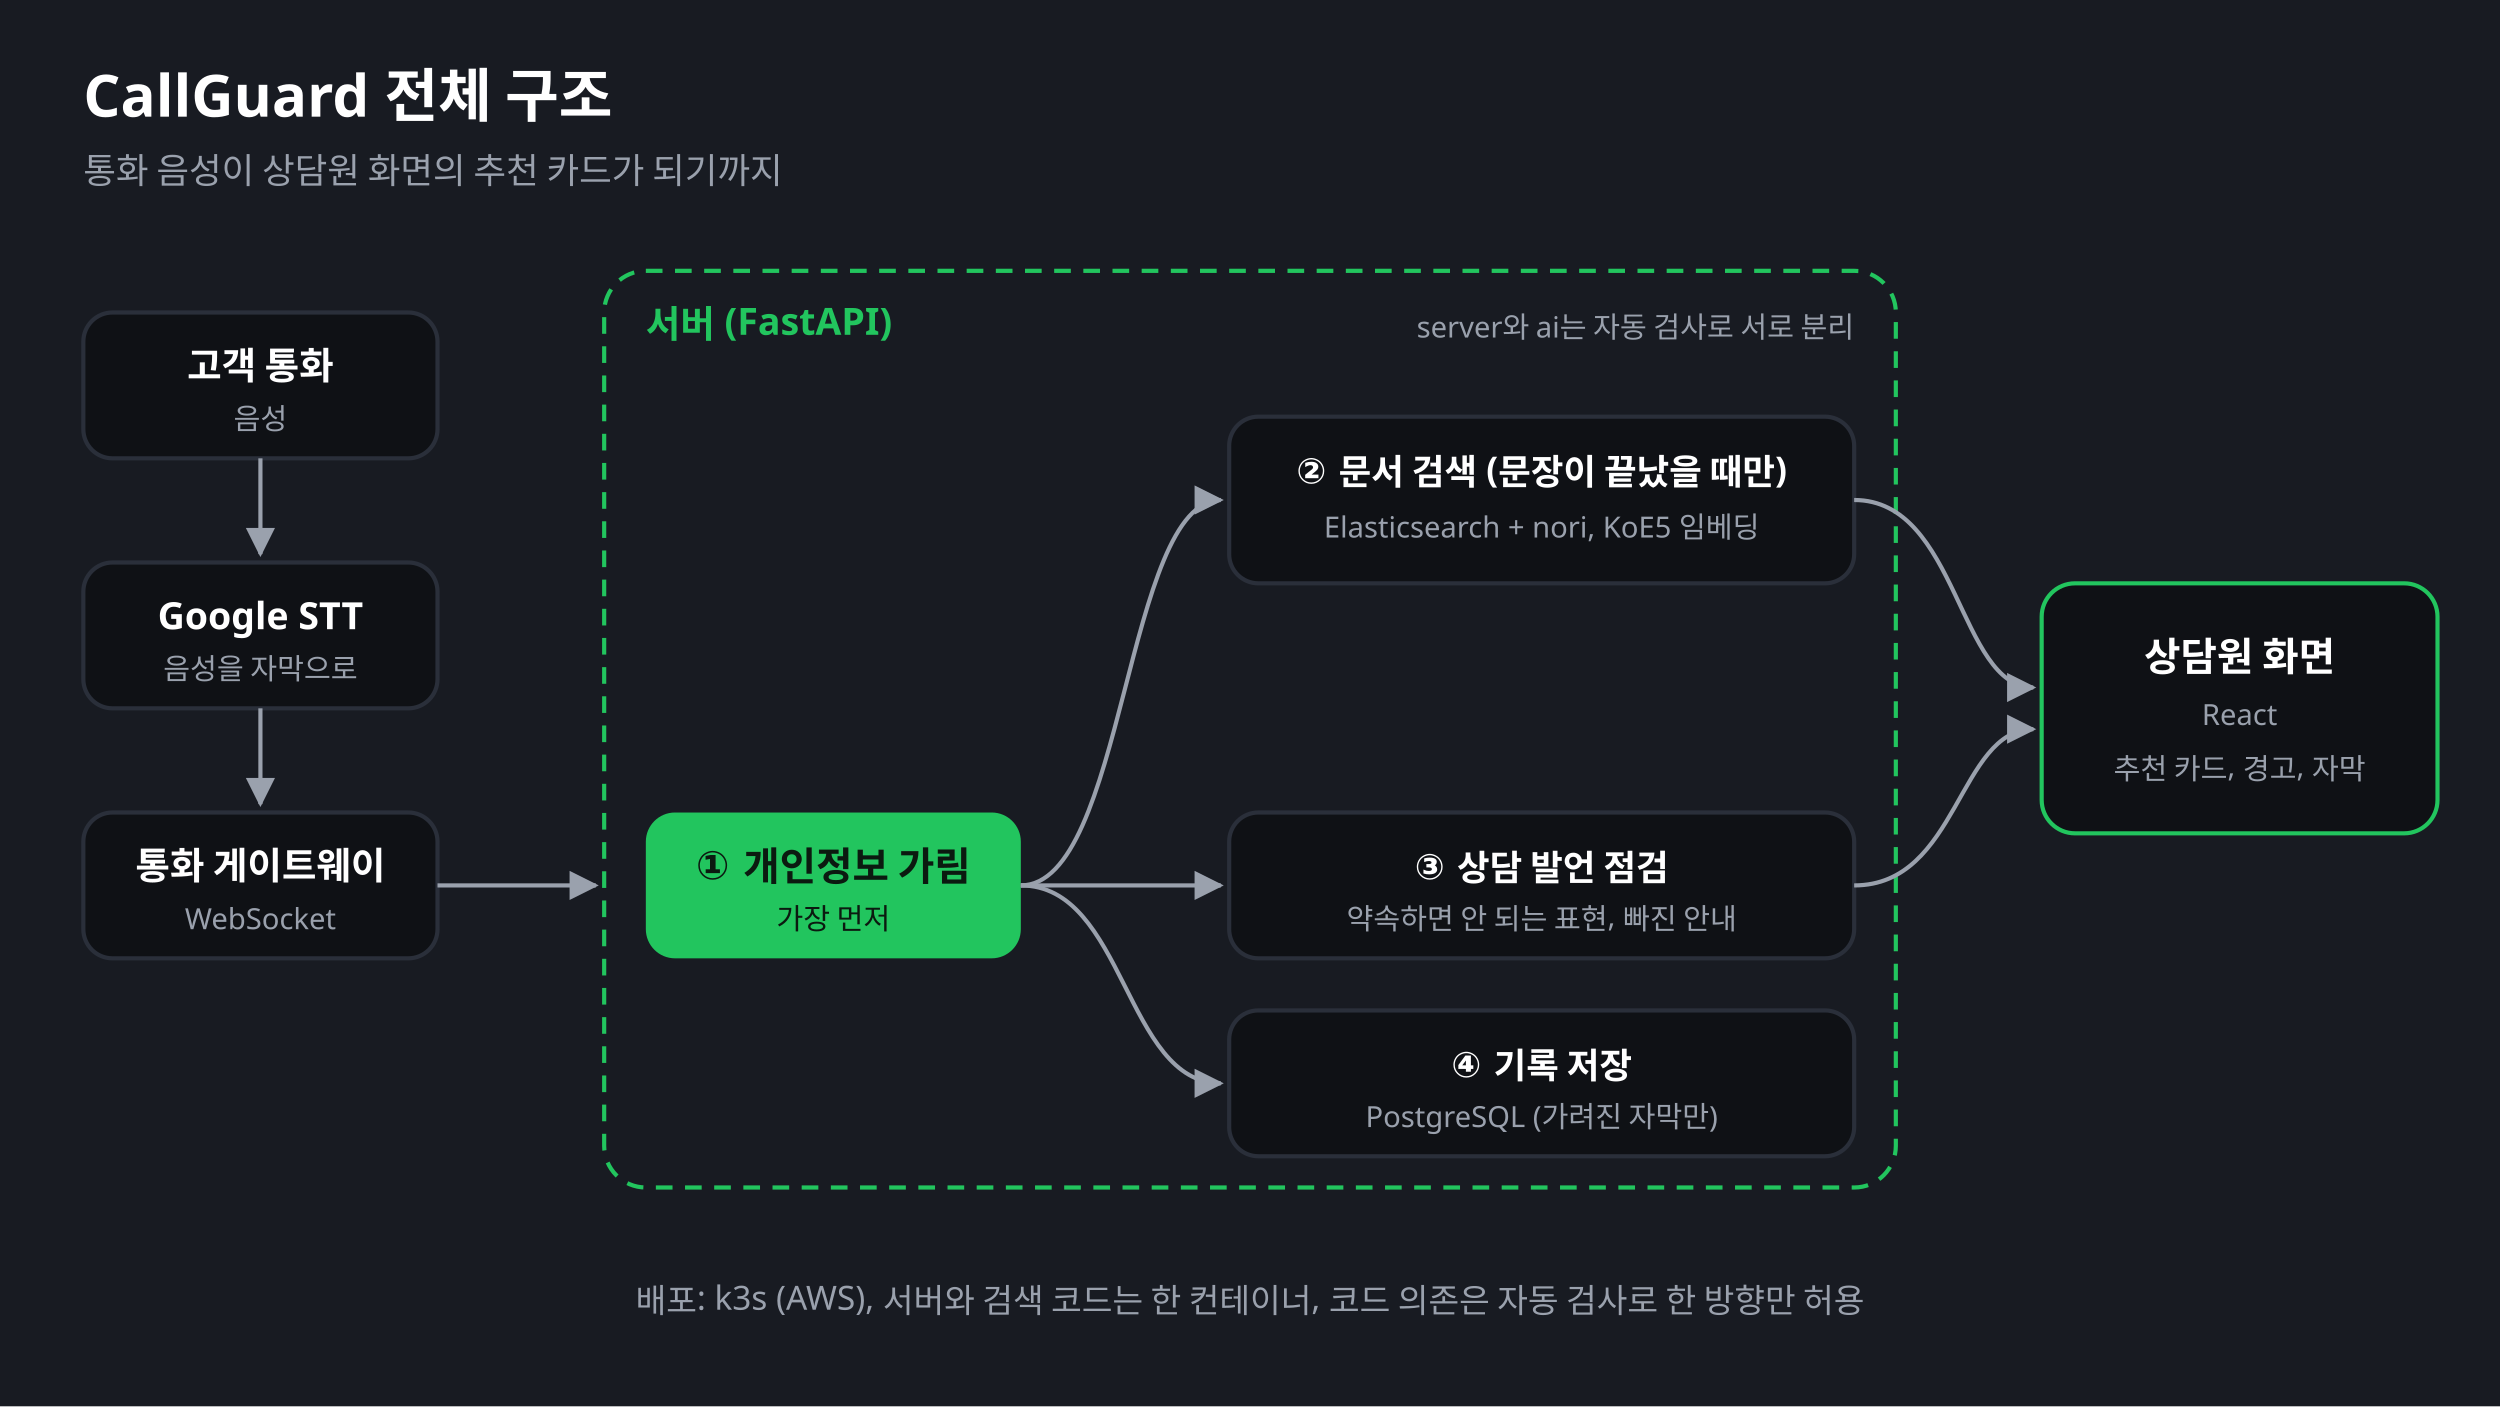
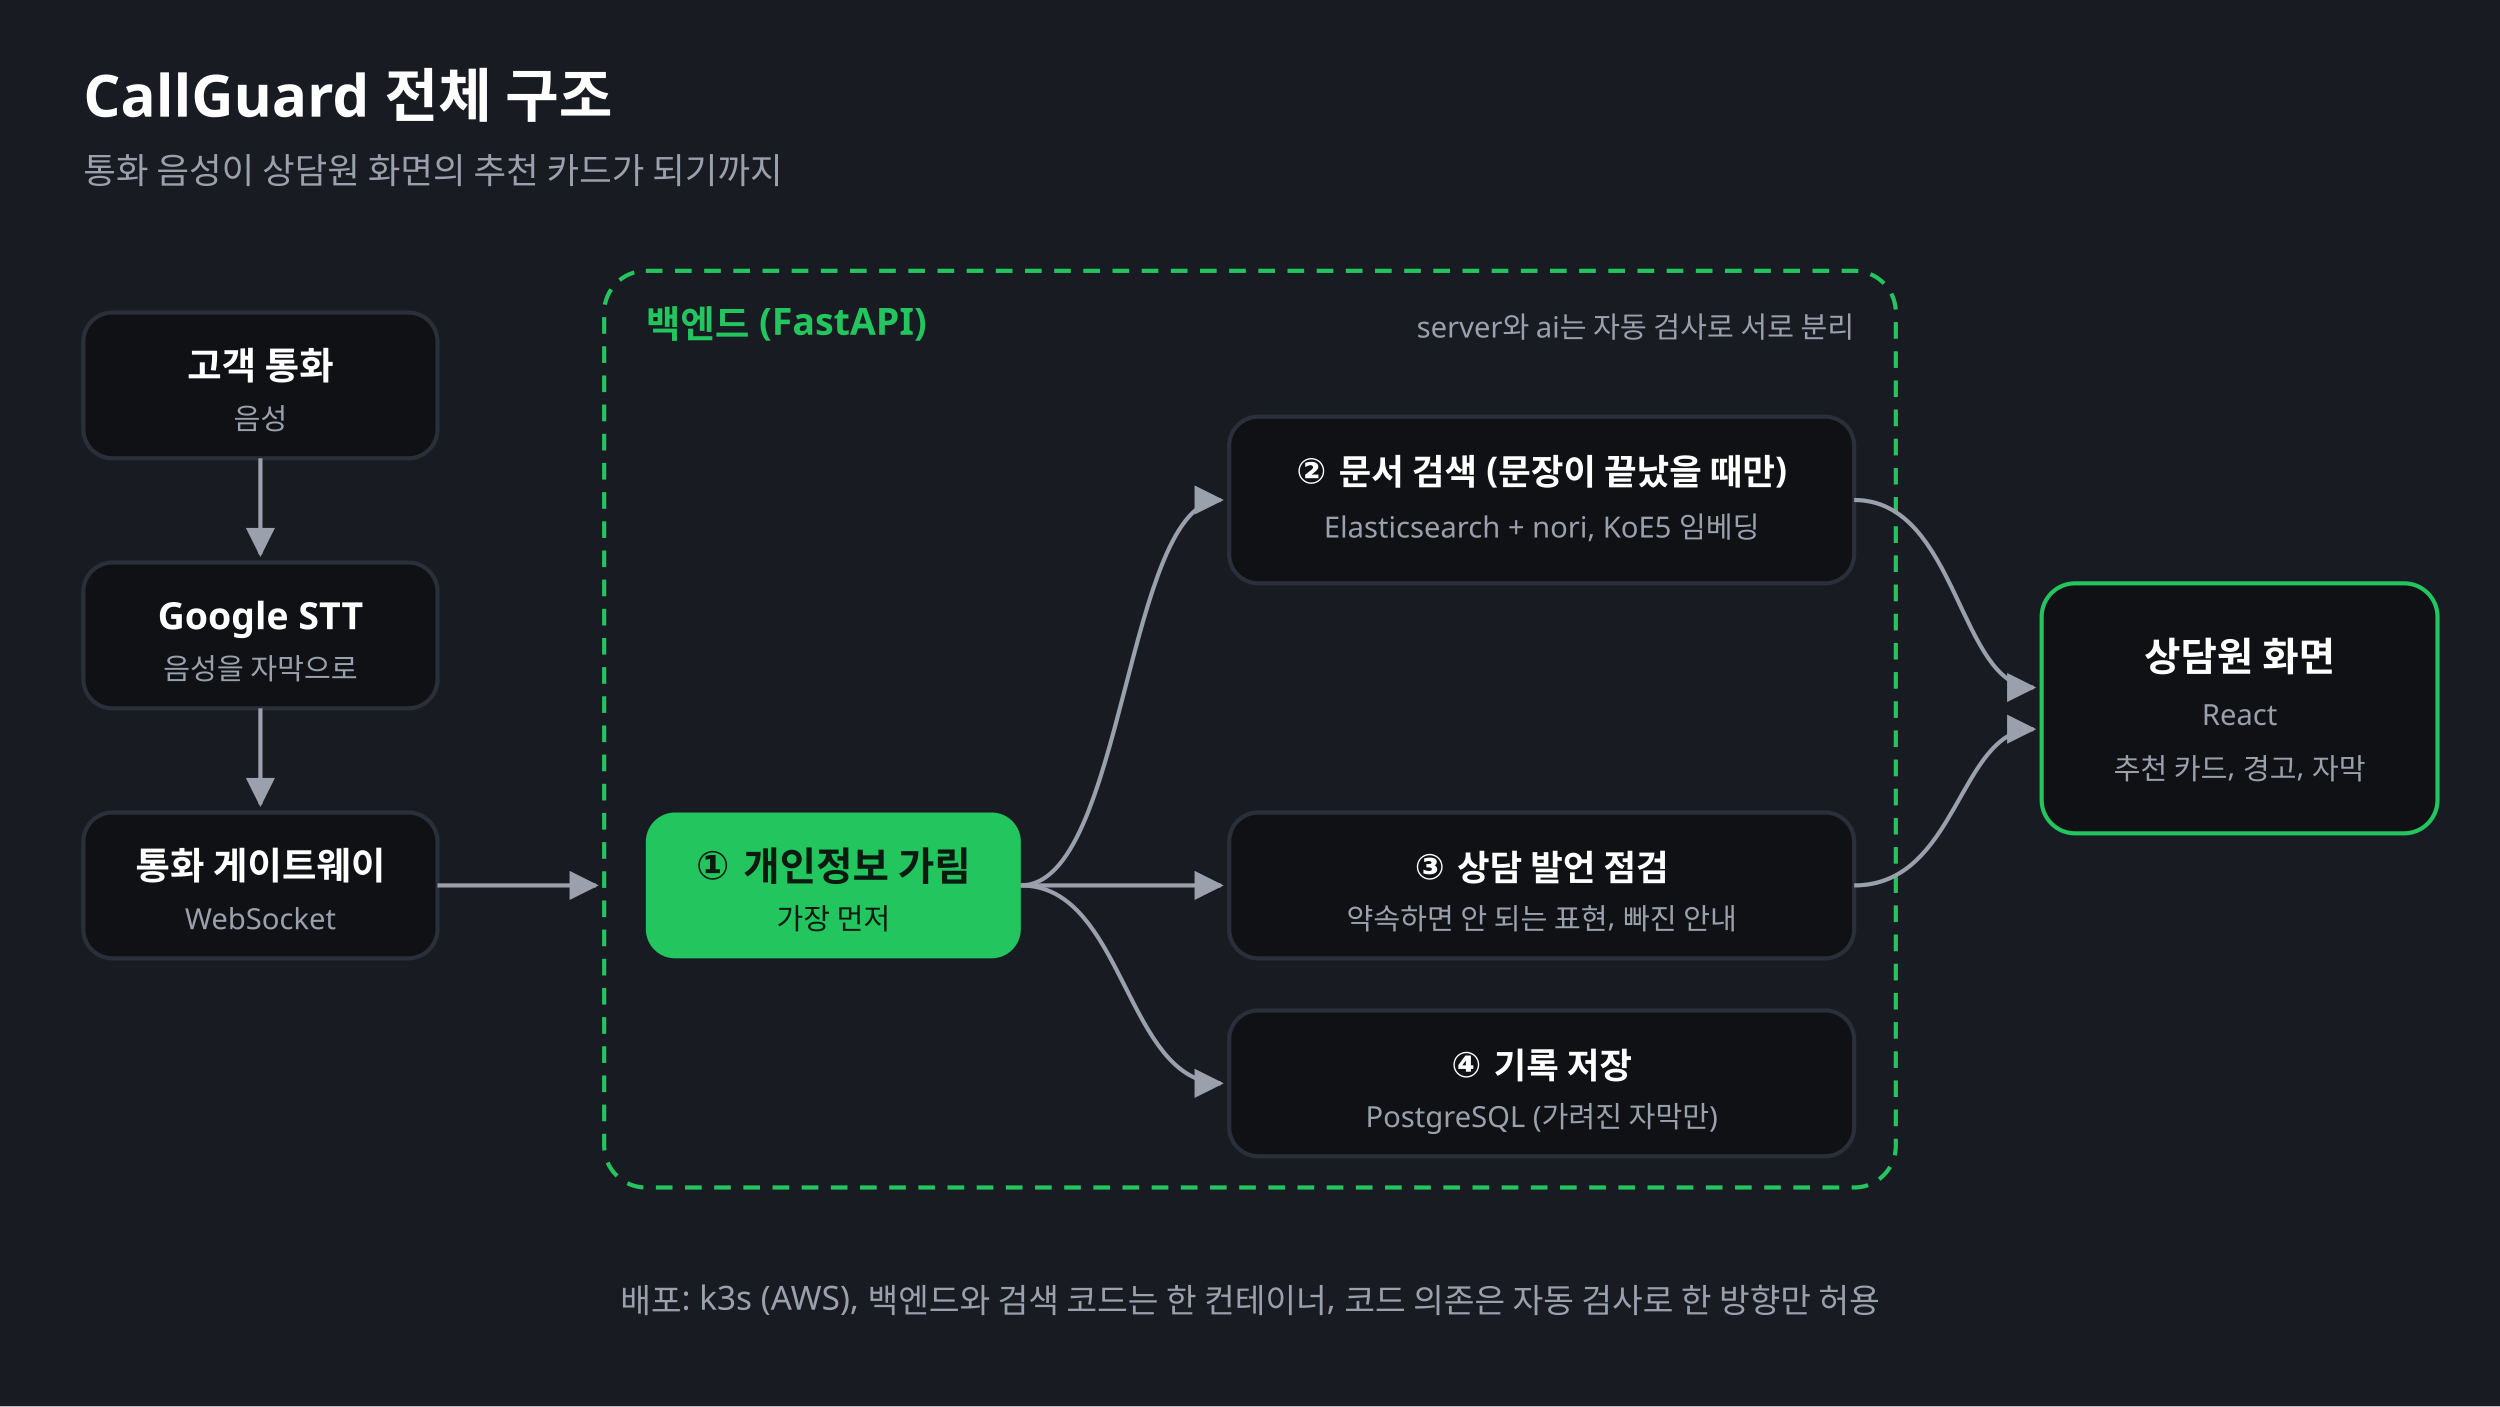
<svg xmlns="http://www.w3.org/2000/svg" viewBox="0 0 1200 675" font-family="Pretendard, 'Apple SD Gothic Neo', sans-serif">
  <defs>
    <marker id="a" viewBox="0 0 10 10" refX="9" refY="5" markerWidth="7" markerHeight="7" orient="auto">
      <path d="M0 0L10 5L0 10z" fill="#9aa1ad" />
    </marker>
  </defs>
  <rect width="1200" height="675" fill="#181b22" />
  <text x="40" y="56" fill="#fff" font-size="28" font-weight="700">CallGuard 전체 구조</text>
  <text x="40" y="88" fill="#9aa1ad" font-size="17">통화 음성이 상담원 화면의 추천 카드가 되기까지</text>
  <g font-size="18" text-anchor="middle">
    <rect x="40" y="150" width="170" height="70" rx="14" fill="#0f1115" stroke="#2a2f3a" stroke-width="2" />
    <text x="125" y="182" fill="#fff" font-weight="700">고객 통화</text>
    <text x="125" y="206" fill="#9aa1ad" font-size="14">음성</text>
    <rect x="40" y="270" width="170" height="70" rx="14" fill="#0f1115" stroke="#2a2f3a" stroke-width="2" />
    <text x="125" y="302" fill="#fff" font-weight="700">Google STT</text>
    <text x="125" y="326" fill="#9aa1ad" font-size="14">음성을 자막으로</text>
    <rect x="40" y="390" width="170" height="70" rx="14" fill="#0f1115" stroke="#2a2f3a" stroke-width="2" />
    <text x="125" y="422" fill="#fff" font-weight="700">통화 게이트웨이</text>
    <text x="125" y="446" fill="#9aa1ad" font-size="14">WebSocket</text>
  </g>
  <g stroke="#9aa1ad" stroke-width="2" marker-end="url(#a)">
    <line x1="125" y1="220" x2="125" y2="266" />
    <line x1="125" y1="340" x2="125" y2="386" />
    <line x1="210" y1="425" x2="286" y2="425" />
  </g>
  <rect x="290" y="130" width="620" height="440" rx="20" fill="none" stroke="#22c55e" stroke-width="2" stroke-dasharray="8 6" />
-   <text x="310" y="162" fill="#22c55e" font-size="18" font-weight="700">서버 (FastAPI)</text>
+   <text x="310" y="162" fill="#22c55e" font-size="18" font-weight="700">백엔드 (FastAPI)</text>
  <text x="890" y="162" fill="#9aa1ad" font-size="14" text-anchor="end">server와 ai는 자동 검사로 서로 분리</text>
  <rect x="310" y="390" width="180" height="70" rx="14" fill="#22c55e" />
  <text x="400" y="422" fill="#0b1a10" font-size="19" font-weight="700" text-anchor="middle">① 개인정보 가림</text>
  <text x="400" y="446" fill="#0b1a10" font-size="14" text-anchor="middle">가장 먼저</text>
  <g stroke="#9aa1ad" stroke-width="2" marker-end="url(#a)" fill="none">
    <path d="M490 425 C 540 425, 540 240, 586 240" />
    <line x1="490" y1="425" x2="586" y2="425" />
    <path d="M490 425 C 540 425, 540 520, 586 520" />
  </g>
  <g font-size="17" text-anchor="middle">
    <rect x="590" y="200" width="300" height="80" rx="14" fill="#0f1115" stroke="#2a2f3a" stroke-width="2" />
    <text x="740" y="232" fill="#fff" font-weight="700">② 문서 검색 (문장이 끝났을 때만)</text>
    <text x="740" y="258" fill="#9aa1ad" font-size="14">Elasticsearch + nori, KoE5 임베딩</text>
    <rect x="590" y="390" width="300" height="70" rx="14" fill="#0f1115" stroke="#2a2f3a" stroke-width="2" />
    <text x="740" y="422" fill="#fff" font-weight="700">③ 상담 발언 점검</text>
    <text x="740" y="446" fill="#9aa1ad" font-size="14">약속하면 안 되는 표현, 빠진 안내</text>
    <rect x="590" y="485" width="300" height="70" rx="14" fill="#0f1115" stroke="#2a2f3a" stroke-width="2" />
    <text x="740" y="517" fill="#fff" font-weight="700">④ 기록 저장</text>
    <text x="740" y="541" fill="#9aa1ad" font-size="14">PostgreSQL (가려진 자막만)</text>
  </g>
  <g stroke="#9aa1ad" stroke-width="2" marker-end="url(#a)" fill="none">
    <path d="M890 240 C 940 240, 940 330, 976 330" />
    <path d="M890 425 C 940 425, 940 350, 976 350" />
  </g>
  <rect x="980" y="280" width="190" height="120" rx="16" fill="#0f1115" stroke="#22c55e" stroke-width="2" />
  <text x="1075" y="322" fill="#fff" font-size="19" font-weight="700" text-anchor="middle">상담원 화면</text>
  <text x="1075" y="348" fill="#9aa1ad" font-size="14" text-anchor="middle">React</text>
  <text x="1075" y="374" fill="#9aa1ad" font-size="14" text-anchor="middle">추천 카드, 경고, 자막</text>
-   <text x="600" y="630" fill="#9aa1ad" font-size="16" text-anchor="middle">배포: k3s (AWS), 서버와 검색 코드는 한 컨테이너, 코드 의존은 자동 검사로 한 방향만 허용</text>
+   <text x="600" y="630" fill="#9aa1ad" font-size="16" text-anchor="middle">배포: k3s (AWS), 백엔드와 검색 코드는 한 컨테이너, 코드 의존은 자동 검사로 한 방향만 허용</text>
</svg>
